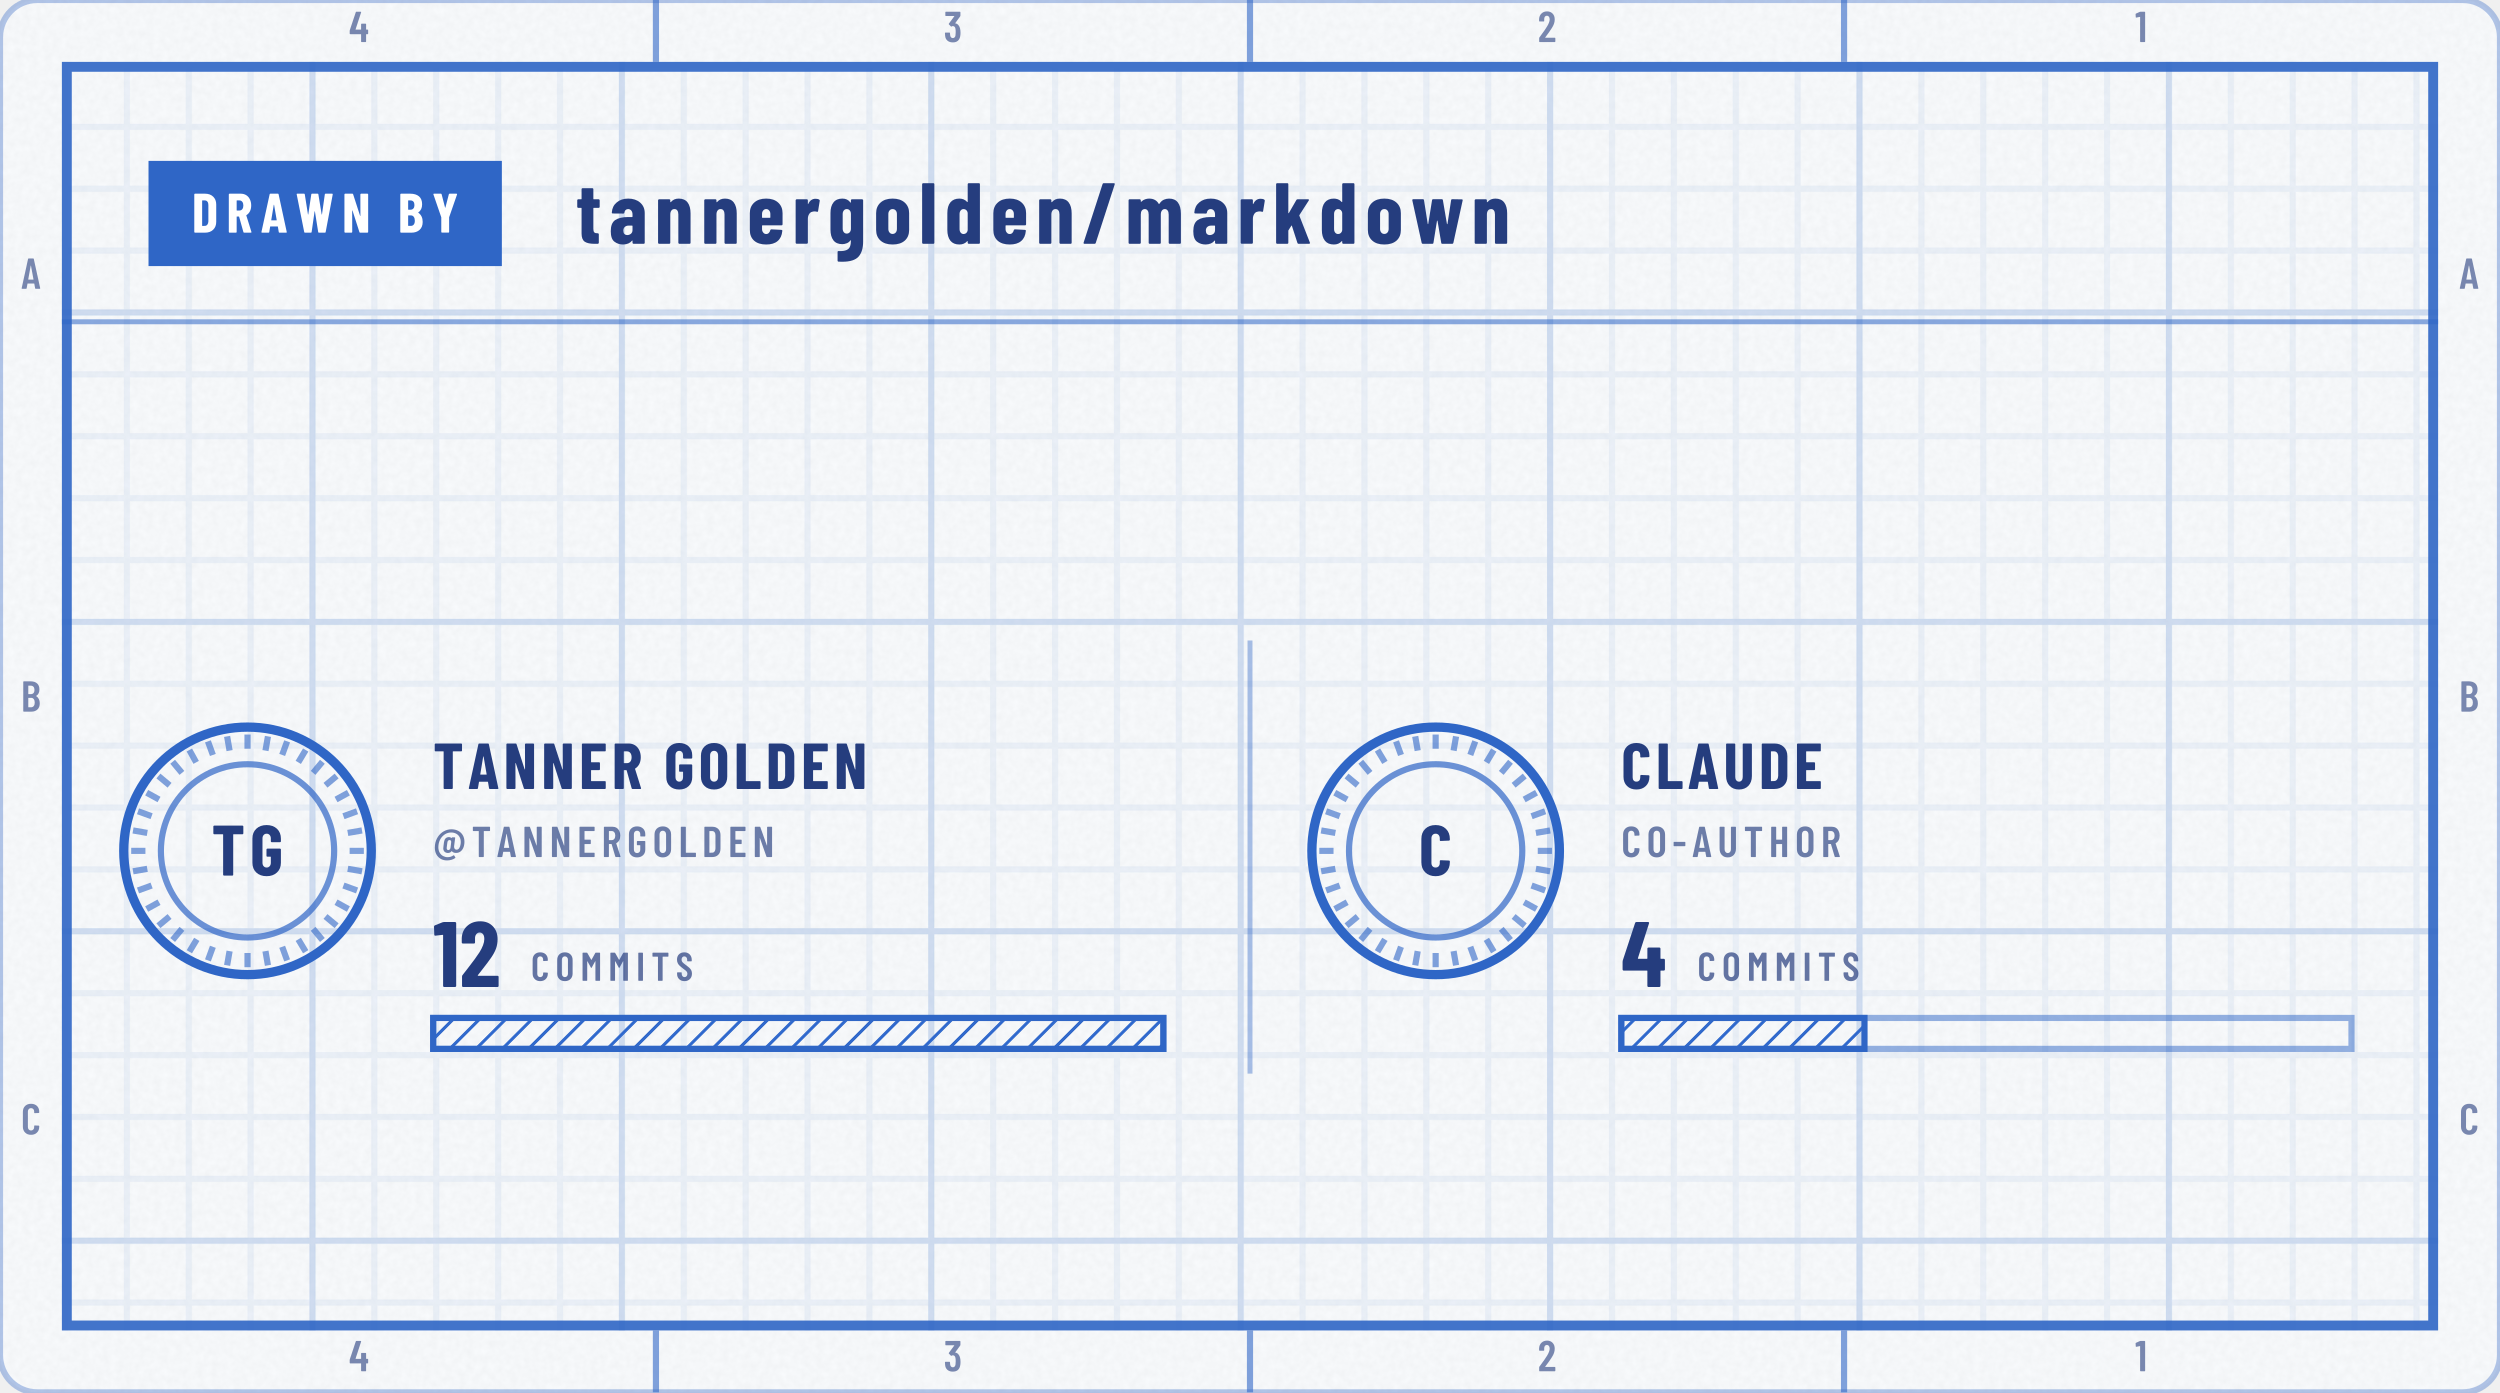
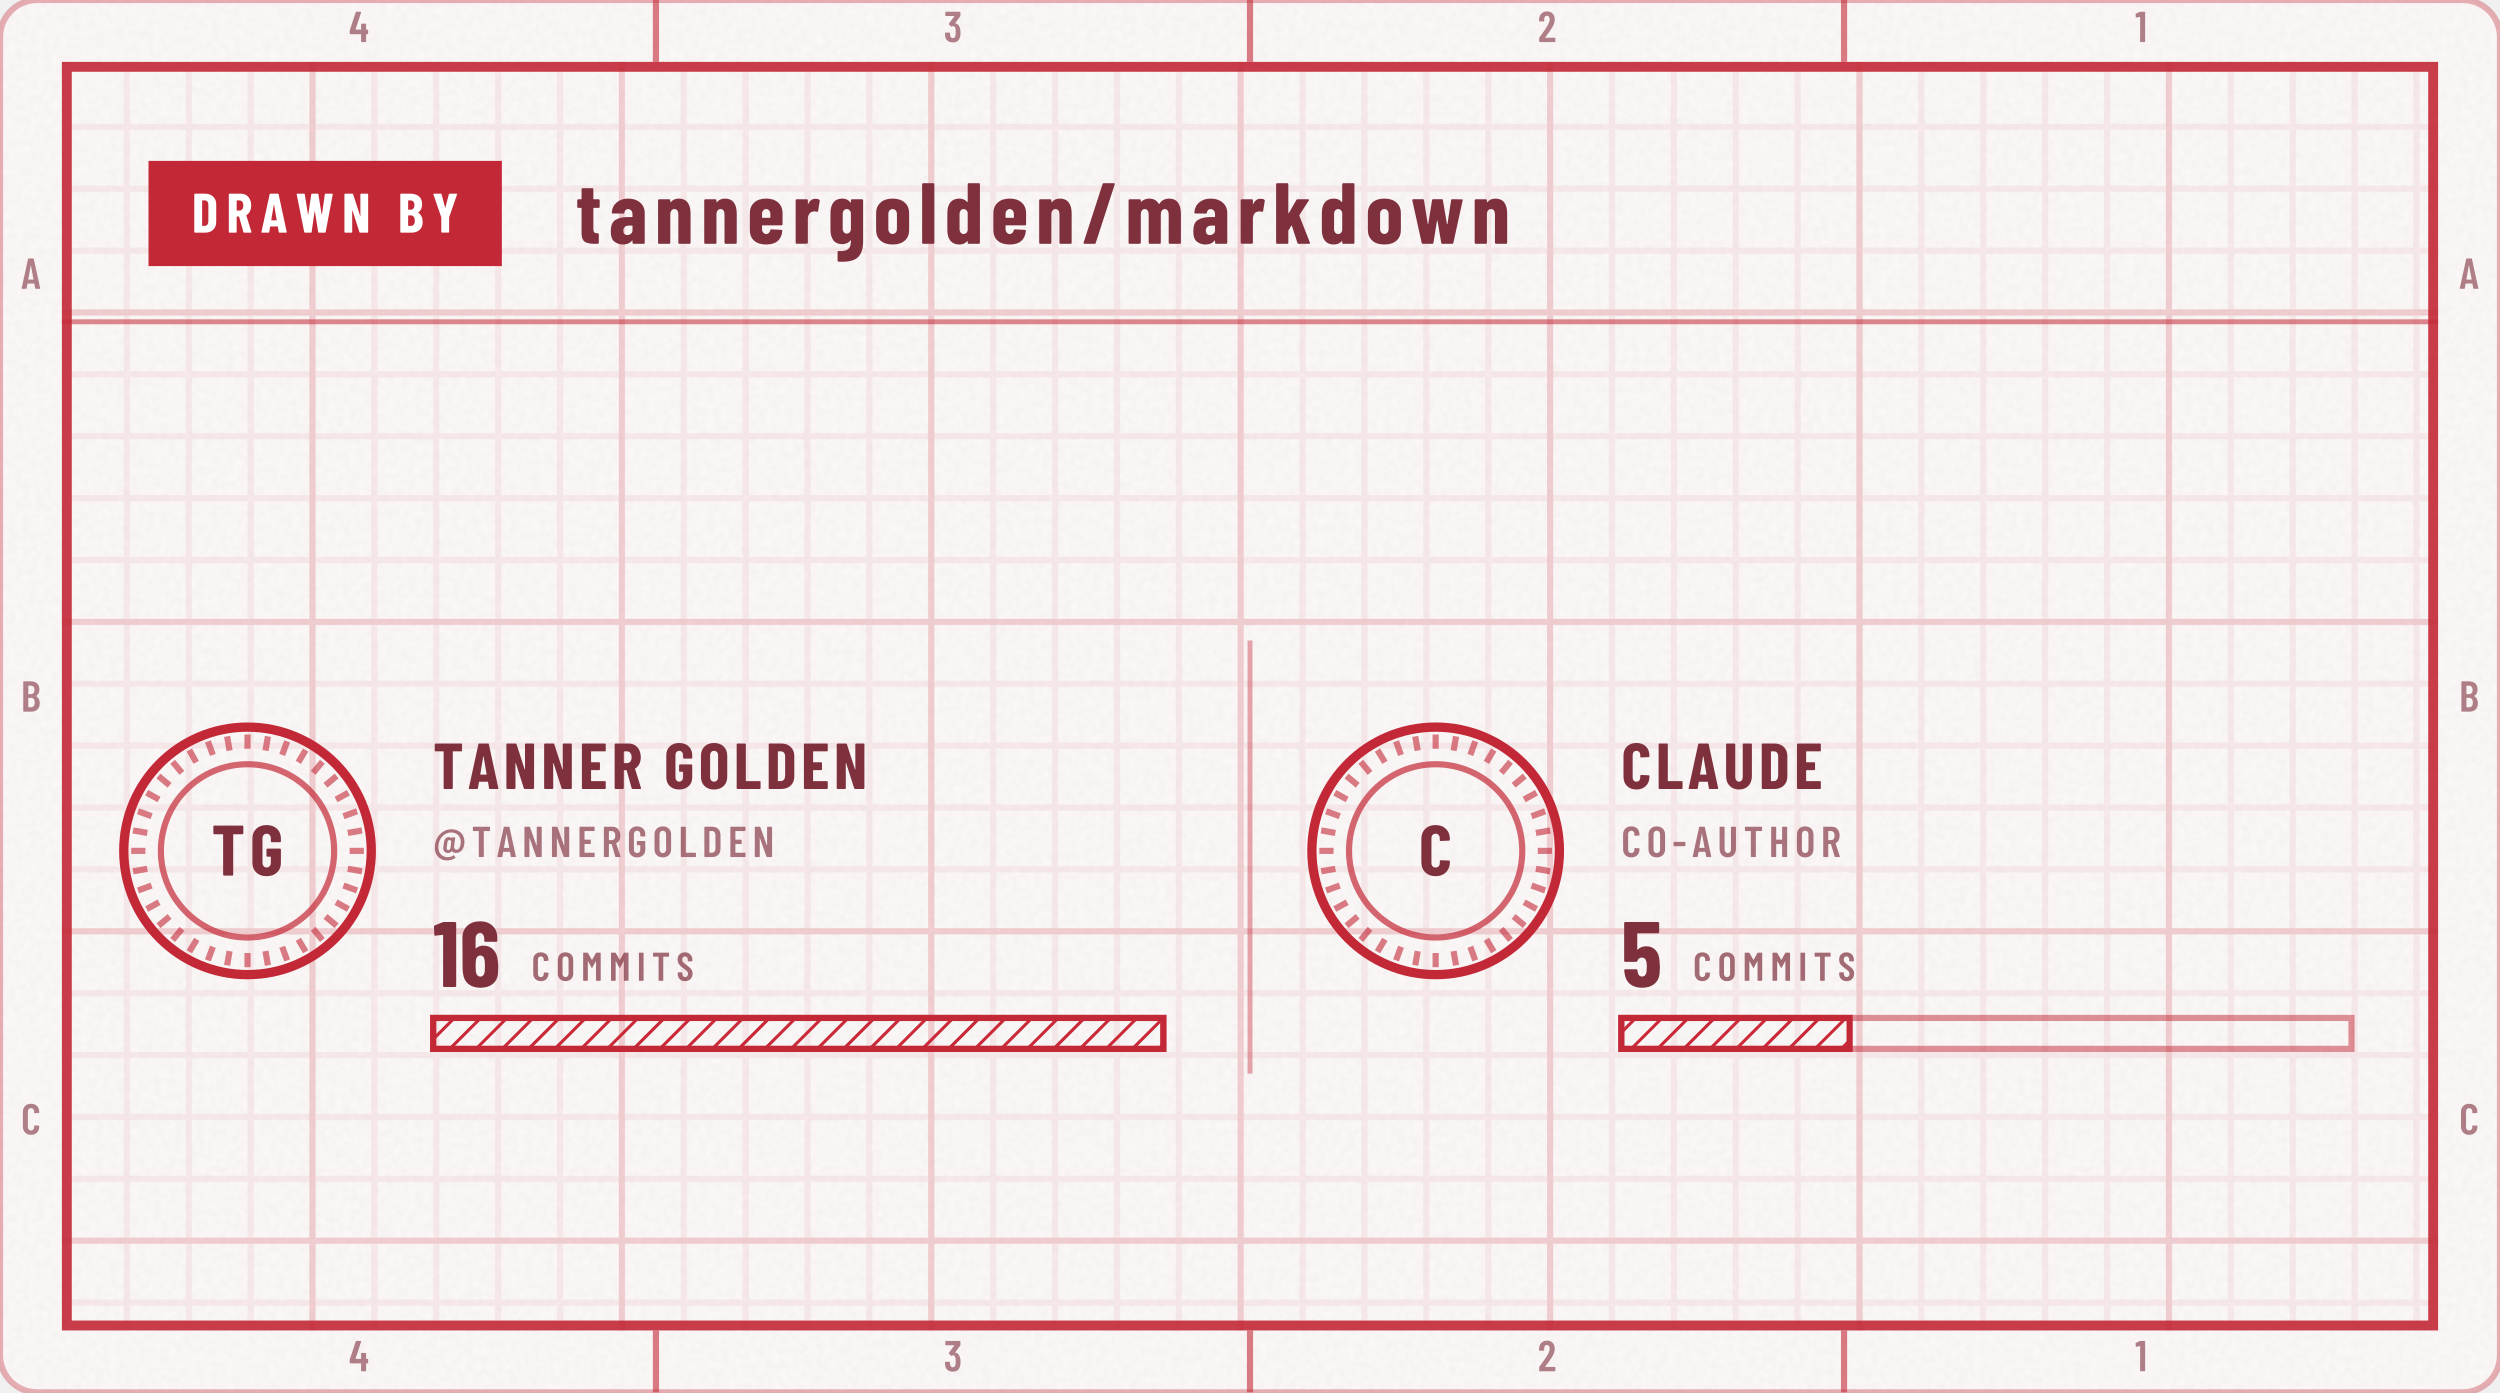
<svg xmlns="http://www.w3.org/2000/svg" width="404" height="225" viewBox="0 0 404 225" role="img" aria-labelledby="t d">
  <defs>
    <clipPath id="kc1">
      <rect x="0" y="0" width="404" height="225" rx="6" />
    </clipPath>
    <filter id="kn2" x="0" y="0" width="100%" height="100%">
      <feTurbulence type="fractalNoise" baseFrequency=".85" numOctaves="2" stitchTiles="stitch" />
      <feColorMatrix values="0 0 0 0 0 0 0 0 0 0 0 0 0 0 0 0 0 0 0.035 0" />
    </filter>
    <pattern id="kp3" width="10" height="10" patternUnits="userSpaceOnUse">
-       <path d="M10 .5H.5V10" fill="none" stroke="#2F66C6" stroke-opacity="0.07" />
+       <path d="M10 .5H.5V10" fill="none" stroke="#C32837" stroke-opacity="0.07" />
    </pattern>
    <pattern id="kp4" width="50" height="50" patternUnits="userSpaceOnUse">
-       <path d="M50 .5H.5V50" fill="none" stroke="#2F66C6" stroke-opacity="0.14" />
+       <path d="M50 .5H.5V50" fill="none" stroke="#C32837" stroke-opacity="0.14" />
    </pattern>
    <clipPath id="kc5">
      <rect x="10" y="10" width="384" height="205" />
    </clipPath>
    <pattern id="kh6" width="3" height="3" patternUnits="userSpaceOnUse" patternTransform="rotate(45)">
-       <path d="M0 0V3" stroke="#2F66C6" stroke-width="1" stroke-opacity="1" />
+       <path d="M0 0V3" stroke="#C32837" stroke-width="1" stroke-opacity="1" />
    </pattern>
    <path id="m45" d="M27 263V339Q27 344 30 348Q34 351 39 351H286Q291 351 294 348Q298 344 298 339V263Q298 258 294 254Q291 251 286 251H39Q34 251 30 254Q27 258 27 263Z" />
    <path id="m49" d="M122 700H218Q223 700 226 696Q230 693 230 688V12Q230 7 226 4Q223 0 218 0H126Q121 0 118 4Q114 7 114 12V576Q114 578 112 580Q111 582 109 581L27 565H24Q13 565 13 576L10 643Q10 653 18 657L107 697Q114 700 122 700Z" />
    <path id="m50" d="M173 100H392Q397 100 400 96Q404 93 404 88V12Q404 7 400 4Q397 0 392 0H43Q38 0 34 4Q31 7 31 12V92Q31 101 36 107L75 160Q114 212 152 266Q189 320 215 363Q273 459 273 522Q273 562 256 585Q238 608 209 608Q180 608 163 586Q146 563 147 526V487Q147 482 144 478Q140 475 135 475H41Q36 475 32 478Q29 482 29 487V530Q33 610 84 659Q134 708 214 708Q293 708 342 656Q390 605 390 521Q390 471 373 422Q356 373 319 317Q294 277 260 229Q225 181 214 166Q184 126 170 106Q168 104 169 102Q170 100 173 100Z" />
    <path id="m51" d="M387 218Q387 169 380 134Q368 66 326 29Q283 -8 210 -8Q134 -8 86 32Q38 73 32 143Q30 165 28 207Q28 219 40 219H132Q144 219 144 207Q146 173 148 156Q153 125 169 108Q185 92 210 92Q234 92 250 108Q266 123 271 152Q276 182 276 230Q276 281 269 315Q263 341 248 355Q233 369 210 369Q195 369 183 360Q177 356 174 356Q172 356 166 360L119 408Q115 412 115 417Q115 421 118 425L243 595Q245 597 244 599Q242 601 239 601H49Q44 601 40 604Q37 608 37 613V688Q37 693 40 696Q44 700 49 700H373Q378 700 382 696Q385 693 385 688V609Q385 602 380 594L266 438Q262 432 268 431Q309 426 338 392Q368 358 378 307Q387 267 387 218Z" />
    <path id="m52" d="M443 275V194Q443 189 440 186Q436 182 431 182H401Q396 182 396 177V12Q396 7 392 4Q389 0 384 0H292Q287 0 284 4Q280 7 280 12V177Q280 182 275 182H29Q24 182 20 186Q17 189 17 194V259Q17 268 19 274L158 690Q161 700 171 700H271Q277 700 280 696Q283 693 281 686L153 293Q152 287 157 287H275Q280 287 280 292V412Q280 417 284 420Q287 424 292 424H384Q389 424 392 420Q396 417 396 412V292Q396 287 401 287H431Q436 287 440 284Q443 280 443 275Z" />
    <path id="m64" d="M722 352Q722 327 719 301Q706 204 655 150Q604 95 529 95Q465 95 431 135Q427 138 424 134Q409 113 387 104Q365 94 343 94Q292 94 262 124Q233 154 233 201Q233 218 238 250L242 283Q244 307 250 347Q268 461 367 461Q380 461 394 456Q409 451 421 440Q428 435 428 442V444Q429 455 441 455H497Q509 455 508 442L484 258Q483 252 483 240Q483 206 499 188Q515 170 541 170Q577 170 602 206Q626 243 634 303Q637 326 637 346Q637 413 609 463Q581 513 530 540Q480 567 414 567Q342 567 279 530Q216 492 174 426Q132 359 122 275Q119 251 119 229Q119 156 149 104Q179 51 228 24Q277 -3 333 -3Q408 -3 468 39Q473 42 476 42Q482 42 485 36L511 -6Q513 -9 513 -14Q513 -19 508 -23Q472 -48 424 -63Q375 -78 319 -78Q239 -78 175 -42Q111 -5 74 62Q38 130 38 221Q38 253 42 280Q55 384 109 466Q163 549 246 595Q328 641 422 641Q510 641 578 605Q646 569 684 504Q722 438 722 352ZM400 212 403 233 404 243 414 326 416 343Q419 365 408 379Q398 393 379 393Q360 393 346 379Q332 365 329 343L326 322Q320 283 320 276L312 212Q311 188 321 174Q331 161 350 161Q369 161 382 175Q396 189 400 212Z" />
    <path id="m65" d="M325 11 306 116Q306 121 300 121H154Q148 121 148 116L129 11Q128 0 116 0H25Q11 0 14 13L162 689Q164 700 175 700H281Q292 700 294 689L442 13V9Q442 0 431 0H338Q326 0 325 11ZM171 212H282Q288 212 287 217L229 533Q228 536 226 536Q224 536 223 533L166 217Q165 212 171 212Z" />
    <path id="m66" d="M242 0H66Q61 0 58 4Q54 7 54 12V688Q54 693 58 696Q61 700 66 700H224Q319 700 373 652Q427 604 427 512Q427 409 354 365Q349 362 352 359Q391 334 413 292Q435 250 435 192Q435 100 382 50Q328 0 242 0ZM170 595V409Q170 404 175 404H226Q267 404 290 429Q313 454 313 500Q313 548 290 574Q267 600 226 600H175Q170 600 170 595ZM319 208Q319 260 296 290Q273 319 233 319H175Q170 319 170 314V106Q170 101 175 101H233Q273 101 296 129Q319 157 319 208Z" />
    <path id="m67" d="M42 180V521Q42 607 94 658Q145 708 230 708Q316 708 368 658Q420 607 420 521V509Q420 504 416 500Q413 496 408 496L315 492Q303 492 303 504V529Q303 564 283 586Q263 608 230 608Q198 608 178 586Q158 564 158 529V171Q158 136 178 114Q198 92 230 92Q263 92 283 114Q303 136 303 171V196Q303 201 306 204Q310 208 315 208L408 204Q413 204 416 200Q420 197 420 192V180Q420 95 368 44Q316 -8 230 -8Q145 -8 94 44Q42 95 42 180Z" />
    <path id="m68" d="M54 12V688Q54 693 58 696Q61 700 66 700H237Q323 700 374 648Q426 596 426 509V191Q426 104 374 52Q323 0 237 0H66Q61 0 58 4Q54 7 54 12ZM175 100 235 101Q268 101 288 128Q309 154 310 198V502Q310 547 290 574Q269 600 234 600H175Q170 600 170 595V105Q170 100 175 100Z" />
    <path id="m69" d="M391 600H175Q170 600 170 595V406Q170 401 175 401H303Q308 401 312 398Q315 394 315 389V312Q315 307 312 304Q308 300 303 300H175Q170 300 170 295V105Q170 100 175 100H391Q396 100 400 96Q403 93 403 88V12Q403 7 400 4Q396 0 391 0H66Q61 0 58 4Q54 7 54 12V688Q54 693 58 696Q61 700 66 700H391Q396 700 400 696Q403 693 403 688V612Q403 607 400 604Q396 600 391 600Z" />
    <path id="m71" d="M42 173V527Q42 609 94 658Q145 708 230 708Q315 708 368 658Q420 609 420 526V487Q420 482 416 478Q413 475 408 475H316Q311 475 308 478Q304 482 304 487V528Q304 564 284 586Q263 608 230 608Q197 608 177 586Q157 564 157 528V172Q157 136 177 114Q197 92 230 92Q263 92 284 114Q304 136 304 172V268Q304 273 299 273H238Q233 273 230 276Q226 280 226 285V358Q226 363 230 366Q233 370 238 370H408Q413 370 416 366Q420 363 420 358V173Q420 91 368 42Q315 -8 230 -8Q145 -8 94 42Q42 91 42 173Z" />
    <path id="m72" d="M319 700H411Q416 700 420 696Q423 693 423 688V12Q423 7 420 4Q416 0 411 0H319Q314 0 310 4Q307 7 307 12V295Q307 300 302 300H175Q170 300 170 295V12Q170 7 166 4Q163 0 158 0H66Q61 0 58 4Q54 7 54 12V688Q54 693 58 696Q61 700 66 700H158Q163 700 166 696Q170 693 170 688V406Q170 401 175 401H302Q307 401 307 406V688Q307 693 310 696Q314 700 319 700Z" />
    <path id="m73" d="M54 12V688Q54 693 58 696Q61 700 66 700H158Q163 700 166 696Q170 693 170 688V12Q170 7 166 4Q163 0 158 0H66Q61 0 58 4Q54 7 54 12Z" />
    <path id="m76" d="M54 12V688Q54 693 58 696Q61 700 66 700H158Q163 700 166 696Q170 693 170 688V105Q170 100 175 100H391Q396 100 400 96Q403 93 403 88V12Q403 7 400 4Q396 0 391 0H66Q61 0 58 4Q54 7 54 12Z" />
    <path id="m77" d="M383 700H475Q480 700 484 696Q487 693 487 688V12Q487 7 484 4Q480 0 475 0H383Q378 0 374 4Q371 7 371 12V484Q371 488 369 488Q367 488 365 485L278 327Q273 319 269 319Q265 319 260 327L173 485Q171 488 169 488Q167 488 167 484V12Q167 7 164 4Q160 0 155 0H63Q58 0 54 4Q51 7 51 12V688Q51 693 54 696Q58 700 63 700H155Q165 700 170 692L267 521Q270 517 273 521L368 692Q373 700 383 700Z" />
    <path id="m78" d="M350 700H441Q446 700 450 696Q453 693 453 688V12Q453 7 450 4Q446 0 441 0H336Q326 0 323 10L174 434Q173 437 170 436Q168 436 168 433L169 12Q169 7 166 4Q162 0 157 0H66Q61 0 58 4Q54 7 54 12V688Q54 693 58 696Q61 700 66 700H169Q179 700 182 690L332 269Q333 266 336 266Q338 267 338 270V688Q338 693 342 696Q345 700 350 700Z" />
    <path id="m79" d="M42 182V518Q42 604 94 656Q147 708 233 708Q319 708 372 656Q425 604 425 518V182Q425 96 372 44Q319 -8 233 -8Q147 -8 94 44Q42 96 42 182ZM309 177V523Q309 561 288 584Q267 608 233 608Q199 608 178 584Q158 561 158 523V177Q158 139 178 116Q199 92 233 92Q267 92 288 116Q309 139 309 177Z" />
    <path id="m82" d="M318 10 233 297Q231 301 228 301H175Q170 301 170 296V12Q170 7 166 4Q163 0 158 0H66Q61 0 58 4Q54 7 54 12V688Q54 693 58 696Q61 700 66 700H254Q307 700 348 674Q388 649 410 602Q433 556 433 496Q433 434 409 389Q385 344 342 321Q338 320 339 315L437 14Q438 12 438 9Q438 0 427 0H331Q321 0 318 10ZM170 595V396Q170 391 175 391H236Q272 391 294 419Q317 447 317 495Q317 543 294 572Q272 600 236 600H175Q170 600 170 595Z" />
    <path id="m83" d="M34 173V199Q34 204 38 208Q41 211 46 211H137Q142 211 146 208Q149 204 149 199V179Q149 140 168 116Q188 92 219 92Q250 92 270 114Q290 137 290 174Q290 200 279 219Q268 238 248 255Q228 272 184 304Q134 340 104 368Q73 396 52 436Q32 475 32 527Q32 610 82 659Q132 708 214 708Q297 708 348 656Q399 605 399 520V496Q399 491 396 488Q392 484 387 484H297Q292 484 288 488Q285 491 285 496V522Q285 561 266 584Q246 608 214 608Q184 608 165 586Q146 565 146 527Q146 491 166 466Q187 441 247 397Q308 352 339 324Q370 295 387 261Q404 227 404 180Q404 95 353 44Q302 -8 219 -8Q136 -8 85 42Q34 92 34 173Z" />
    <path id="m84" d="M425 688V612Q425 607 422 604Q418 600 413 600H286Q281 600 281 595V12Q281 7 278 4Q274 0 269 0H177Q172 0 168 4Q165 7 165 12V595Q165 600 160 600H40Q35 600 32 604Q28 607 28 612V688Q28 693 32 696Q35 700 40 700H413Q418 700 422 696Q425 693 425 688Z" />
    <path id="m85" d="M50 194V688Q50 693 54 696Q57 700 62 700H154Q159 700 162 696Q166 693 166 688V182Q166 142 186 117Q206 92 239 92Q272 92 292 117Q312 142 312 182V688Q312 693 316 696Q319 700 324 700H416Q421 700 424 696Q428 693 428 688V194Q428 103 376 48Q324 -8 239 -8Q153 -8 102 48Q50 103 50 194Z" />
    <path id="n47" d="M18 14 237 690Q240 700 250 700H367Q373 700 376 696Q379 693 377 686L158 10Q155 0 145 0H28Q22 0 19 4Q16 7 18 14Z" />
    <path id="n49" d="M115 700H236Q241 700 244 696Q248 693 248 688V12Q248 7 244 4Q241 0 236 0H119Q114 0 110 4Q107 7 107 12V558Q107 562 102 562L25 553H23Q12 553 12 564L9 650Q9 660 18 664L100 697Q108 700 115 700Z" />
-     <path id="n50" d="M200 121H409Q414 121 418 118Q421 114 421 109V12Q421 7 418 4Q414 0 409 0H39Q34 0 30 4Q27 7 27 12V113Q27 122 32 128Q72 181 88 200Q176 313 213 371Q267 457 267 516Q267 550 254 568Q240 587 217 587Q194 587 180 568Q166 550 167 521V480Q167 475 164 472Q160 468 155 468H36Q31 468 28 472Q24 475 24 480V527Q28 609 83 658Q138 708 223 708Q307 708 358 655Q410 602 410 515Q410 463 394 416Q377 369 340 315Q312 274 244 187L197 127Q195 125 196 123Q197 121 200 121Z" />
-     <path id="n52" d="M470 292V189Q470 184 466 180Q463 177 458 177H427Q422 177 422 172V12Q422 7 418 4Q415 0 410 0H293Q288 0 284 4Q281 7 281 12V172Q281 177 276 177H26Q21 177 18 180Q14 184 14 189V271Q14 280 16 286L149 690Q152 700 162 700H289Q295 700 298 696Q301 693 299 686L179 310Q178 304 183 304H276Q281 304 281 309V413Q281 418 284 422Q288 425 293 425H410Q415 425 418 422Q422 418 422 413V309Q422 304 427 304H458Q463 304 466 300Q470 297 470 292Z" />
+     <path id="n53" d="M416 218Q416 185 413 155Q409 78 358 35Q308 -8 223 -8Q143 -8 94 32Q45 72 35 151L32 179Q32 191 44 191H161Q173 191 174 179Q174 173 176 163Q185 113 223 113Q243 113 256 126Q268 140 272 164Q275 190 275 219Q275 240 271 270Q267 293 254 305Q242 317 223 317Q185 317 174 282Q171 271 161 271H43Q38 271 34 274Q31 278 31 283V688Q31 693 34 696Q38 700 43 700H396Q401 700 404 696Q408 693 408 688V591Q408 586 404 582Q401 579 396 579H177Q172 579 172 574V406Q172 403 174 402Q176 401 178 404Q195 421 218 430Q241 439 267 439Q331 439 370 397Q408 355 412 280Q416 242 416 218Z" />
+     <path id="n54" d="M417 218Q417 196 415 158Q412 79 361 36Q310 -8 225 -8Q145 -8 96 32Q46 72 37 151Q33 172 33 206L31 529Q31 611 84 660Q136 708 223 708Q304 708 356 659Q407 610 407 529V499Q407 494 404 490Q400 487 395 487H278Q273 487 270 490Q266 494 266 499V521Q266 548 253 566Q240 584 223 584Q201 584 187 566Q173 549 173 521V420Q173 417 175 416Q177 416 179 418Q212 446 254 446Q324 446 366 400Q409 354 413 277Q417 253 417 218ZM274 228Q274 255 270 290Q267 313 255 326Q243 339 224 339Q204 339 192 326Q179 312 176 288Q173 249 173 228Q173 204 176 166Q179 140 192 126Q204 112 224 112Q244 112 256 127Q269 142 272 169Q274 217 274 228Z" />
    <path id="n65" d="M325 11 309 107Q309 112 303 112H176Q170 112 170 107L154 11Q153 0 141 0H24Q11 0 14 13L161 689Q163 700 174 700H309Q320 700 322 689L468 13L469 9Q469 0 458 0H338Q326 0 325 11ZM194 221H284Q289 221 288 226L241 499Q240 502 238 502Q236 502 235 499L190 226Q190 221 194 221Z" />
    <path id="n66" d="M245 0H56Q51 0 48 4Q44 7 44 12V688Q44 693 48 696Q51 700 56 700H223Q323 700 380 652Q436 604 436 509Q436 410 368 365Q364 362 367 359Q446 303 446 193Q446 100 390 50Q334 0 245 0ZM185 574V417Q185 412 190 412H226Q260 412 279 434Q298 455 298 494Q298 535 280 557Q261 579 226 579H190Q185 579 185 574ZM305 214Q305 258 286 284Q267 310 235 310H190Q185 310 185 305V127Q185 122 190 122H234Q267 122 286 146Q305 170 305 214Z" />
    <path id="n67" d="M34 189V513Q34 602 88 655Q143 708 233 708Q324 708 378 655Q433 602 433 513V502Q433 497 430 494Q426 490 421 490L304 485Q292 485 292 496V522Q292 551 276 569Q260 587 233 587Q207 587 191 569Q175 551 175 522V177Q175 148 191 130Q207 113 233 113Q260 113 276 130Q292 148 292 177V204Q292 209 296 212Q299 216 304 216L421 211Q426 211 430 208Q433 204 433 199V189Q433 99 378 46Q323 -8 233 -8Q143 -8 88 46Q34 99 34 189Z" />
    <path id="n68" d="M44 12V688Q44 693 48 696Q51 700 56 700H237Q328 700 383 647Q438 594 438 506V194Q438 106 383 53Q328 0 237 0H56Q51 0 48 4Q44 7 44 12ZM190 121 235 122Q262 123 279 145Q296 167 297 203V497Q297 535 280 557Q263 579 234 579H190Q185 579 185 574V126Q185 121 190 121Z" />
    <path id="n69" d="M399 579H190Q185 579 185 574V416Q185 411 190 411H310Q315 411 318 408Q322 404 322 399V302Q322 297 318 294Q315 290 310 290H190Q185 290 185 285V126Q185 121 190 121H399Q404 121 408 118Q411 114 411 109V12Q411 7 408 4Q404 0 399 0H56Q51 0 48 4Q44 7 44 12V688Q44 693 48 696Q51 700 56 700H399Q404 700 408 696Q411 693 411 688V591Q411 586 408 582Q404 579 399 579Z" />
    <path id="n71" d="M34 181V519Q34 605 88 656Q143 708 233 708Q323 708 378 656Q433 604 433 518V480Q433 475 430 472Q426 468 421 468H304Q299 468 296 472Q292 475 292 480V520Q292 550 276 568Q260 587 233 587Q207 587 191 568Q175 550 175 520V180Q175 150 191 132Q207 113 233 113Q260 113 276 132Q292 150 292 180V260Q292 265 287 265H243Q238 265 234 268Q231 272 231 277V366Q231 371 234 374Q238 378 243 378H421Q426 378 430 374Q433 371 433 366V181Q433 95 378 44Q323 -8 233 -8Q143 -8 88 44Q34 95 34 181Z" />
    <path id="n76" d="M44 12V688Q44 693 48 696Q51 700 56 700H173Q178 700 182 696Q185 693 185 688V126Q185 121 190 121H400Q405 121 408 118Q412 114 412 109V12Q412 7 408 4Q405 0 400 0H56Q51 0 48 4Q44 7 44 12Z" />
    <path id="n78" d="M342 700H458Q463 700 466 696Q470 693 470 688V12Q470 7 466 4Q463 0 458 0H326Q316 0 313 10L189 397Q188 400 186 400Q183 399 183 396L184 12Q184 7 180 4Q177 0 172 0H56Q51 0 48 4Q44 7 44 12V688Q44 693 48 696Q51 700 56 700H187Q197 700 200 690L325 303Q326 300 328 300Q331 301 331 304L330 688Q330 693 334 696Q337 700 342 700Z" />
    <path id="n79" d="M34 190V510Q34 600 89 654Q144 708 236 708Q328 708 384 654Q439 600 439 510V190Q439 100 384 46Q328 -8 236 -8Q144 -8 89 46Q34 100 34 190ZM298 184V516Q298 548 281 568Q264 587 236 587Q208 587 192 568Q175 548 175 516V184Q175 152 192 132Q208 113 236 113Q264 113 281 132Q298 152 298 184Z" />
    <path id="n82" d="M306 10 229 286Q227 290 224 290H190Q185 290 185 285V12Q185 7 182 4Q178 0 173 0H56Q51 0 48 4Q44 7 44 12V688Q44 693 48 696Q51 700 56 700H258Q313 700 356 674Q399 647 422 599Q446 551 446 489Q446 430 424 385Q401 340 361 315Q359 314 358 312Q357 311 358 309L450 14L451 10Q451 0 440 0H320Q309 0 306 10ZM185 574V403Q185 398 190 398H235Q266 398 286 422Q305 447 305 488Q305 530 286 554Q266 579 235 579H190Q185 579 185 574Z" />
    <path id="n84" d="M444 688V591Q444 586 440 582Q437 579 432 579H307Q302 579 302 574V12Q302 7 298 4Q295 0 290 0H173Q168 0 164 4Q161 7 161 12V574Q161 579 156 579H36Q31 579 28 582Q24 586 24 591V688Q24 693 28 696Q31 700 36 700H432Q437 700 440 696Q444 693 444 688Z" />
    <path id="n85" d="M41 199V688Q41 693 44 696Q48 700 53 700H170Q175 700 178 696Q182 693 182 688V185Q182 153 198 133Q214 113 240 113Q266 113 282 133Q297 153 297 185V688Q297 693 300 696Q304 700 309 700H426Q431 700 434 696Q438 693 438 688V199Q438 105 384 48Q329 -8 240 -8Q150 -8 96 48Q41 105 41 199Z" />
    <path id="n87" d="M156 11 21 687 20 691Q20 700 31 700H153Q165 700 166 689L223 329Q224 325 226 325Q228 325 229 329L283 689Q284 700 296 700H397Q409 700 410 689L469 329Q470 325 472 325Q474 325 475 329L526 689Q527 700 539 700H657Q670 700 668 687L541 11Q540 0 528 0H420Q408 0 407 11L348 381Q347 385 345 385Q343 385 342 381L289 11Q288 0 276 0H169Q158 0 156 11Z" />
    <path id="n89" d="M166 13V273L165 279L25 686Q24 688 24 691Q24 700 35 700H158Q169 700 172 690L234 451Q235 448 237 448Q239 448 240 451L302 690Q305 700 316 700H439Q445 700 448 696Q451 693 449 686L308 279L307 273V13Q307 8 304 4Q300 1 295 1H178Q173 1 170 4Q166 8 166 13Z" />
    <path id="n97" d="M415 355V12Q415 7 412 4Q408 0 403 0H286Q281 0 278 4Q274 7 274 12V34Q274 37 272 38Q270 39 268 36Q235 -6 166 -8Q108 -8 66 24Q23 56 23 146Q23 239 74 274Q126 309 223 309H269Q274 309 274 314V339Q274 366 260 384Q245 401 223 401Q206 401 194 390Q183 380 180 361Q179 349 167 349L47 350Q35 350 35 362Q40 435 92 478Q144 522 224 522Q309 522 362 476Q415 430 415 355ZM274 158V205Q274 210 269 210H228Q201 210 184 194Q168 179 168 152Q168 127 180 114Q193 101 214 101Q237 101 256 116Q274 132 274 158Z" />
    <path id="n100" d="M278 700H395Q400 700 404 696Q407 693 407 688V12Q407 7 404 4Q400 0 395 0H278Q273 0 270 4Q266 7 266 12V28Q266 31 264 32Q262 32 260 30Q226 -8 170 -8Q101 -8 66 36Q31 81 31 160V354Q31 435 66 478Q102 522 170 522Q192 522 216 514Q240 505 260 483Q262 481 264 482Q266 482 266 485V688Q266 693 270 696Q273 700 278 700ZM266 157V357Q263 377 250 389Q237 401 219 401Q198 401 185 385Q172 369 172 344V170Q172 145 185 129Q198 113 219 113Q237 113 250 125Q263 137 266 157Z" />
    <path id="n101" d="M397 213H177Q172 213 172 208V171Q172 146 186 130Q199 113 220 113Q239 113 251 126Q263 138 267 157Q270 167 280 167L395 161Q400 161 404 158Q407 154 406 148Q399 71 352 32Q306 -8 220 -8Q131 -8 81 36Q31 81 31 160V354Q31 430 82 476Q132 522 220 522Q308 522 358 476Q409 430 409 354V225Q409 220 406 216Q402 213 397 213ZM172 344V305Q172 300 177 300H263Q268 300 268 305V344Q268 369 254 385Q241 401 220 401Q199 401 186 385Q172 369 172 344Z" />
    <path id="n103" d="M279 514H396Q401 514 404 510Q408 507 408 502V24Q408 -87 356 -147Q303 -207 167 -207Q140 -207 125 -206Q113 -205 113 -193V-95Q113 -82 126 -84Q185 -86 216 -72Q246 -59 256 -32Q267 -5 267 39Q267 42 265 42Q263 42 261 39Q243 15 218 6Q192 -4 168 -4Q99 -4 65 40Q31 85 31 164V354Q31 435 66 478Q100 522 168 522Q229 522 261 477Q263 474 265 475Q267 476 267 479V502Q267 507 270 510Q274 514 279 514ZM267 175V344Q267 369 254 385Q240 401 219 401Q198 401 185 385Q172 369 172 344V175Q172 150 185 134Q198 118 219 118Q240 118 254 134Q267 150 267 175Z" />
    <path id="n107" d="M38 12V688Q38 693 42 696Q45 700 50 700H167Q172 700 176 696Q179 693 179 688V357Q179 353 181 352Q183 352 185 355L272 506Q276 514 287 514H407Q414 514 416 510Q419 506 415 500L307 332Q305 328 306 325L428 14Q429 12 429 9Q429 0 418 0H297Q287 0 284 10L220 208Q219 211 217 212Q215 212 214 209L181 157Q179 153 179 151V12Q179 7 176 4Q172 0 167 0H50Q45 0 42 4Q38 7 38 12Z" />
    <path id="n108" d="M34 12V688Q34 693 38 696Q41 700 46 700H163Q168 700 172 696Q175 693 175 688V12Q175 7 172 4Q168 0 163 0H46Q41 0 38 4Q34 7 34 12Z" />
    <path id="n109" d="M641 347V12Q641 7 638 4Q634 0 629 0H512Q507 0 504 4Q500 7 500 12V338Q500 368 488 384Q476 401 456 401Q434 401 422 384Q409 368 409 338V12Q409 7 406 4Q402 0 397 0H281Q276 0 272 4Q269 7 269 12V338Q269 368 257 384Q245 401 225 401Q203 401 190 384Q178 368 178 338V12Q178 7 174 4Q171 0 166 0H49Q44 0 40 4Q37 7 37 12V502Q37 507 40 510Q44 514 49 514H166Q171 514 174 510Q178 507 178 502V489Q178 486 180 485Q182 484 184 486Q204 506 228 514Q252 522 274 522Q352 522 386 460L388 459Q391 459 395 465Q416 497 446 510Q475 522 505 522Q573 522 607 476Q641 430 641 347Z" />
    <path id="n110" d="M413 351V12Q413 7 410 4Q406 0 401 0H284Q279 0 276 4Q272 7 272 12V340Q272 369 260 385Q249 401 227 401Q204 401 192 384Q179 368 179 338V12Q179 7 176 4Q172 0 167 0H50Q45 0 42 4Q38 7 38 12V502Q38 507 42 510Q45 514 50 514H167Q172 514 176 510Q179 507 179 502V483Q179 480 182 480Q184 480 188 484Q220 522 277 522Q345 522 379 477Q413 432 413 351Z" />
    <path id="n111" d="M31 160V354Q31 430 82 476Q133 522 221 522Q310 522 361 476Q412 430 412 354V160Q412 82 362 37Q311 -8 221 -8Q132 -8 82 37Q31 82 31 160ZM271 171V344Q271 369 257 385Q243 401 221 401Q199 401 186 385Q172 369 172 344V171Q172 146 186 130Q199 114 221 114Q243 114 257 130Q271 146 271 171Z" />
    <path id="n114" d="M310 510Q318 505 316 495L297 378Q296 367 283 370Q272 374 256 374Q241 374 230 370Q207 366 193 342Q179 319 179 288V13Q179 8 176 4Q172 1 167 1H50Q45 1 42 4Q38 8 38 13V502Q38 507 42 510Q45 514 50 514H167Q172 514 176 510Q179 507 179 502V463Q179 459 180 458Q182 458 184 461Q211 520 268 520Q295 520 310 510Z" />
    <path id="n116" d="M260 415H204Q199 415 199 410V172Q199 143 210 132Q221 121 243 122H250Q255 122 258 118Q262 115 262 110V12Q262 7 258 4Q255 0 250 0H210Q137 0 100 24Q63 49 63 118V410Q63 415 58 415H25Q20 415 16 418Q13 422 13 427V502Q13 507 16 510Q20 514 25 514H58Q63 514 63 519V630Q63 635 66 638Q70 642 75 642H187Q192 642 196 638Q199 635 199 630V519Q199 514 204 514H260Q265 514 268 510Q272 507 272 502V427Q272 422 268 418Q265 415 260 415Z" />
    <path id="n119" d="M124 11 16 502V506Q16 515 27 515H138Q150 515 151 504L194 230Q195 227 197 227Q199 227 200 230L244 504Q245 515 257 515H356Q368 515 369 504L416 229Q417 226 419 226Q421 227 422 230L464 504Q465 515 477 515L587 513Q600 513 597 500L490 11Q488 0 477 0H363Q351 0 350 11L307 265Q306 268 304 268Q302 268 301 265L260 11Q259 0 247 0H137Q126 0 124 11Z" />
  </defs>
-   <rect y="0" width="404" height="225" rx="6" fill="#FFFFFF" stroke="#2F66C6" stroke-opacity=".35" />
-   <rect y="0" width="404" height="225" rx="6" fill="#2F66C6" fill-opacity=".03" />
+   <rect y="0" width="404" height="225" rx="6" fill="#FFFFFF" stroke="#C32837" stroke-opacity=".35" />
+   <rect y="0" width="404" height="225" rx="6" fill="#C32837" fill-opacity=".03" />
  <rect y="0" width="404" height="225" clip-path="url(#kc1)" filter="url(#kn2)" />
  <g clip-path="url(#kc5)">
    <rect y="0" width="404" height="225" fill="url(#kp3)" />
    <rect y="0" width="404" height="225" fill="url(#kp4)" />
  </g>
-   <rect x="10.8" y="10.8" width="382.4" height="203.4" fill="none" stroke="#2F66C6" stroke-opacity="0.9" stroke-width="1.6" />
-   <path d="M106 0V10M106 215V225M202 0V10M202 215V225M298 0V10M298 215V225" stroke="#2F66C6" stroke-opacity="0.6" />
-   <g transform="scale(0.007 -0.007)" fill="#253D7E" fill-opacity="0.6">
+   <rect x="10.8" y="10.8" width="382.4" height="203.4" fill="none" stroke="#C32837" stroke-opacity="0.9" stroke-width="1.6" />
+   <path d="M106 0V10M106 215V225M202 0V10M202 215V225M298 0V10M298 215V225" stroke="#C32837" stroke-opacity="0.6" />
+   <g transform="scale(0.007 -0.007)" fill="#7E303D" fill-opacity="0.6">
    <use href="#m52" x="8056" y="-971" />
    <use href="#m52" x="8056" y="-31657" />
    <use href="#m51" x="21787" y="-971" />
    <use href="#m51" x="21787" y="-31657" />
    <use href="#m50" x="35502" y="-971" />
    <use href="#m50" x="35502" y="-31657" />
    <use href="#m49" x="49292" y="-971" />
    <use href="#m49" x="49292" y="-31657" />
    <use href="#m65" x="486" y="-6667" />
    <use href="#m65" x="56772" y="-6667" />
    <use href="#m66" x="483" y="-16429" />
    <use href="#m66" x="56769" y="-16429" />
    <use href="#m67" x="486" y="-26190" />
    <use href="#m67" x="56772" y="-26190" />
  </g>
-   <rect x="24" y="26" width="57.1" height="17" fill="#2F66C6" />
+   <rect x="24" y="26" width="57.1" height="17" fill="#C32837" />
  <g transform="translate(31 37.6) scale(0.009 -0.009)" fill="#FFFFFF">
    <use href="#n68" x="0" />
    <use href="#n82" x="620" />
    <use href="#n65" x="1236" />
    <use href="#n87" x="1862" />
    <use href="#n78" x="2696" />
    <use href="#n66" x="3699" />
    <use href="#n89" x="4313" />
  </g>
-   <g transform="translate(93.1 39.4) scale(0.014 -0.014)" fill="#253D7E">
+   <g transform="translate(93.1 39.4) scale(0.014 -0.014)" fill="#7E303D">
    <use href="#n116" x="0" />
    <use href="#n97" x="377" />
    <use href="#n110" x="908" />
    <use href="#n110" x="1441" />
    <use href="#n101" x="1974" />
    <use href="#n114" x="2496" />
    <use href="#n103" x="2905" />
    <use href="#n111" x="3432" />
    <use href="#n108" x="3960" />
    <use href="#n100" x="4254" />
    <use href="#n101" x="4785" />
    <use href="#n110" x="5307" />
    <use href="#n47" x="5840" />
    <use href="#n109" x="6340" />
    <use href="#n97" x="7101" />
    <use href="#n114" x="7633" />
    <use href="#n107" x="8042" />
    <use href="#n100" x="8577" />
    <use href="#n111" x="9108" />
    <use href="#n119" x="9636" />
    <use href="#n110" x="10334" />
  </g>
-   <path d="M10 52H394" fill="none" stroke="#2F66C6" stroke-opacity="0.55" stroke-width=".8" />
-   <circle cx="40" cy="137.5" r="20" fill="none" stroke="#2F66C6" stroke-width="1.5" />
-   <circle cx="40" cy="137.5" r="14" fill="none" stroke="#2F66C6" stroke-opacity="0.7" />
-   <path d="M56.5 137.5L58.8 137.5M56.2 140.4L58.5 140.8M55.5 143.1L57.7 143.9M54.3 145.8L56.3 146.9M52.6 148.1L54.4 149.6M50.6 150.1L52.1 151.9M48.2 151.8L49.4 153.8M45.6 153L46.4 155.2M42.9 153.7L43.3 156M40 154L40 156.3M37.1 153.7L36.7 156M34.4 153L33.6 155.2M31.8 151.8L30.6 153.8M29.4 150.1L27.9 151.9M27.4 148.1L25.6 149.6M25.7 145.8L23.7 146.9M24.5 143.1L22.3 143.9M23.8 140.4L21.5 140.8M23.5 137.5L21.2 137.5M23.8 134.6L21.5 134.2M24.5 131.9L22.3 131.1M25.7 129.2L23.7 128.1M27.4 126.9L25.6 125.4M29.4 124.9L27.9 123.1M31.7 123.2L30.6 121.2M34.4 122L33.6 119.8M37.1 121.3L36.7 119M40 121L40 118.7M42.9 121.3L43.3 119M45.6 122L46.4 119.8M48.2 123.2L49.4 121.2M50.6 124.9L52.1 123.1M52.6 126.9L54.4 125.4M54.3 129.2L56.3 128.1M55.5 131.9L57.7 131.1M56.2 134.6L58.5 134.2" fill="none" stroke="#2F66C6" stroke-opacity="0.6" />
-   <g transform="translate(34.2 141.5) scale(0.01154 -0.01154)" fill="#253D7E">
+   <path d="M10 52H394" fill="none" stroke="#C32837" stroke-opacity="0.55" stroke-width=".8" />
+   <circle cx="40" cy="137.5" r="20" fill="none" stroke="#C32837" stroke-width="1.5" />
+   <circle cx="40" cy="137.5" r="14" fill="none" stroke="#C32837" stroke-opacity="0.7" />
+   <path d="M56.5 137.5L58.8 137.5M56.2 140.4L58.5 140.8M55.5 143.1L57.7 143.9M54.3 145.8L56.3 146.9M52.6 148.1L54.4 149.6M50.6 150.1L52.1 151.9M48.2 151.8L49.4 153.8M45.6 153L46.4 155.2M42.9 153.7L43.3 156M40 154L40 156.3M37.1 153.7L36.7 156M34.4 153L33.6 155.2M31.8 151.8L30.6 153.8M29.4 150.1L27.9 151.9M27.4 148.1L25.6 149.6M25.7 145.8L23.7 146.9M24.5 143.1L22.3 143.9M23.8 140.4L21.5 140.8M23.5 137.5L21.2 137.5M23.8 134.6L21.5 134.2M24.5 131.9L22.3 131.1M25.7 129.2L23.7 128.1M27.4 126.9L25.6 125.4M29.4 124.9L27.9 123.1M31.7 123.2L30.6 121.2M34.4 122L33.6 119.8M37.1 121.3L36.7 119M40 121L40 118.7M42.9 121.3L43.3 119M45.6 122L46.4 119.8M48.2 123.2L49.4 121.2M50.6 124.9L52.1 123.1M52.6 126.9L54.4 125.4M54.3 129.2L56.3 128.1M55.5 131.9L57.7 131.1M56.2 134.6L58.5 134.2" fill="none" stroke="#C32837" stroke-opacity="0.6" />
+   <g transform="translate(34.2 141.5) scale(0.01154 -0.01154)" fill="#7E303D">
    <use href="#n84" x="0" />
    <use href="#n71" x="537" />
  </g>
-   <g transform="translate(70 127.5) scale(0.0105 -0.0105)" fill="#253D7E">
+   <g transform="translate(70 127.5) scale(0.0105 -0.0105)" fill="#7E303D">
    <use href="#n84" x="0" />
    <use href="#n65" x="535" />
    <use href="#n78" x="1083" />
    <use href="#n78" x="1664" />
    <use href="#n69" x="2245" />
    <use href="#n82" x="2749" />
    <use href="#n71" x="3554" />
    <use href="#n79" x="4087" />
    <use href="#n76" x="4627" />
    <use href="#n68" x="5120" />
    <use href="#n69" x="5662" />
    <use href="#n78" x="6167" />
  </g>
-   <g transform="translate(70 138.5) scale(0.007 -0.007)" fill="#253D7E" fill-opacity="0.66">
+   <g transform="translate(70 138.5) scale(0.007 -0.007)" fill="#7E303D" fill-opacity="0.66">
    <use href="#m64" x="0" />
    <use href="#m84" x="888" />
    <use href="#m65" x="1468" />
    <use href="#m78" x="2053" />
    <use href="#m78" x="2688" />
    <use href="#m69" x="3324" />
    <use href="#m82" x="3887" />
    <use href="#m71" x="4477" />
    <use href="#m79" x="5068" />
    <use href="#m76" x="5663" />
    <use href="#m68" x="6207" />
    <use href="#m69" x="6807" />
    <use href="#m78" x="7371" />
  </g>
-   <g transform="translate(70 159.5) scale(0.015 -0.015)" fill="#253D7E">
+   <g transform="translate(70 159.5) scale(0.015 -0.015)" fill="#7E303D">
    <use href="#n49" x="0" />
-     <use href="#n50" x="284" />
-   </g>
-   <g transform="translate(85.8 158.5) scale(0.0065 -0.0065)" fill="#253D7E" fill-opacity="0.7">
+     <use href="#n54" x="284" />
+   </g>
+   <g transform="translate(85.9 158.5) scale(0.0065 -0.0065)" fill="#7E303D" fill-opacity="0.7">
    <use href="#m67" x="0" />
    <use href="#m79" x="611" />
    <use href="#m77" x="1232" />
    <use href="#m77" x="1924" />
    <use href="#m73" x="2615" />
    <use href="#m84" x="2993" />
    <use href="#m83" x="3599" />
  </g>
-   <rect x="70" y="164.5" width="118" height="5" fill="none" stroke="#2F66C6" stroke-opacity="0.5" />
-   <rect x="70" y="164.5" width="118" height="5" fill="url(#kh6)" stroke="#2F66C6" stroke-width="1" />
-   <path d="M202 103.5V173.5" fill="none" stroke="#2F66C6" stroke-opacity="0.4" stroke-width=".8" />
-   <circle cx="232" cy="137.5" r="20" fill="none" stroke="#2F66C6" stroke-width="1.5" />
-   <circle cx="232" cy="137.5" r="14" fill="none" stroke="#2F66C6" stroke-opacity="0.7" />
-   <path d="M248.5 137.5L250.8 137.5M248.2 140.4L250.5 140.8M247.5 143.1L249.7 143.9M246.3 145.8L248.3 146.9M244.6 148.1L246.4 149.6M242.6 150.1L244.1 151.9M240.2 151.8L241.4 153.8M237.6 153L238.4 155.2M234.9 153.7L235.3 156M232 154L232 156.3M229.1 153.7L228.7 156M226.4 153L225.6 155.2M223.8 151.8L222.6 153.8M221.4 150.1L219.9 151.9M219.4 148.1L217.6 149.6M217.7 145.8L215.7 146.9M216.5 143.1L214.3 143.9M215.8 140.4L213.5 140.8M215.5 137.5L213.2 137.5M215.8 134.6L213.5 134.2M216.5 131.9L214.3 131.1M217.7 129.2L215.7 128.1M219.4 126.9L217.6 125.4M221.4 124.9L219.9 123.1M223.8 123.2L222.6 121.2M226.4 122L225.6 119.8M229.1 121.3L228.7 119M232 121L232 118.7M234.9 121.3L235.3 119M237.6 122L238.4 119.8M240.2 123.2L241.4 121.2M242.6 124.9L244.1 123.1M244.6 126.9L246.4 125.4M246.3 129.2L248.3 128.1M247.5 131.9L249.7 131.1M248.2 134.6L250.5 134.2" fill="none" stroke="#2F66C6" stroke-opacity="0.6" />
-   <g transform="translate(229.3 141.5) scale(0.01154 -0.01154)" fill="#253D7E">
+   <rect x="70" y="164.5" width="118" height="5" fill="none" stroke="#C32837" stroke-opacity="0.5" />
+   <rect x="70" y="164.5" width="118" height="5" fill="url(#kh6)" stroke="#C32837" stroke-width="1" />
+   <path d="M202 103.5V173.5" fill="none" stroke="#C32837" stroke-opacity="0.4" stroke-width=".8" />
+   <circle cx="232" cy="137.5" r="20" fill="none" stroke="#C32837" stroke-width="1.5" />
+   <circle cx="232" cy="137.5" r="14" fill="none" stroke="#C32837" stroke-opacity="0.7" />
+   <path d="M248.5 137.5L250.8 137.5M248.2 140.4L250.5 140.8M247.5 143.1L249.7 143.9M246.3 145.8L248.3 146.9M244.6 148.1L246.4 149.6M242.6 150.1L244.1 151.9M240.2 151.8L241.4 153.8M237.6 153L238.4 155.2M234.9 153.7L235.3 156M232 154L232 156.3M229.1 153.7L228.7 156M226.4 153L225.6 155.2M223.8 151.8L222.6 153.8M221.4 150.1L219.9 151.9M219.4 148.1L217.6 149.6M217.7 145.8L215.7 146.9M216.5 143.1L214.3 143.9M215.8 140.4L213.5 140.8M215.5 137.5L213.2 137.5M215.8 134.6L213.5 134.2M216.5 131.9L214.3 131.1M217.7 129.2L215.7 128.1M219.4 126.9L217.6 125.4M221.4 124.9L219.9 123.1M223.8 123.2L222.6 121.2M226.4 122L225.6 119.8M229.1 121.3L228.7 119M232 121L232 118.7M234.9 121.3L235.3 119M237.6 122L238.4 119.8M240.2 123.2L241.4 121.2M242.6 124.9L244.1 123.1M244.6 126.9L246.4 125.4M246.3 129.2L248.3 128.1M247.5 131.9L249.7 131.1M248.2 134.6L250.5 134.2" fill="none" stroke="#C32837" stroke-opacity="0.6" />
+   <g transform="translate(229.3 141.5) scale(0.01154 -0.01154)" fill="#7E303D">
    <use href="#n67" x="0" />
  </g>
-   <g transform="translate(262 127.5) scale(0.0105 -0.0105)" fill="#253D7E">
+   <g transform="translate(262 127.5) scale(0.0105 -0.0105)" fill="#7E303D">
    <use href="#n67" x="0" />
    <use href="#n76" x="531" />
    <use href="#n65" x="1023" />
    <use href="#n85" x="1572" />
    <use href="#n68" x="2118" />
    <use href="#n69" x="2660" />
  </g>
-   <g transform="translate(262 138.5) scale(0.007 -0.007)" fill="#253D7E" fill-opacity="0.66">
+   <g transform="translate(262 138.5) scale(0.007 -0.007)" fill="#7E303D" fill-opacity="0.66">
    <use href="#m67" x="0" />
    <use href="#m79" x="586" />
    <use href="#m45" x="1181" />
    <use href="#m65" x="1635" />
    <use href="#m85" x="2219" />
    <use href="#m84" x="2826" />
    <use href="#m72" x="3406" />
    <use href="#m79" x="4012" />
    <use href="#m82" x="4608" />
  </g>
-   <g transform="translate(262 159.5) scale(0.015 -0.015)" fill="#253D7E">
-     <use href="#n52" x="0" />
-   </g>
-   <g transform="translate(274.3 158.5) scale(0.0065 -0.0065)" fill="#253D7E" fill-opacity="0.7">
+   <g transform="translate(262 159.5) scale(0.015 -0.015)" fill="#7E303D">
+     <use href="#n53" x="0" />
+   </g>
+   <g transform="translate(273.6 158.5) scale(0.0065 -0.0065)" fill="#7E303D" fill-opacity="0.7">
    <use href="#m67" x="0" />
    <use href="#m79" x="611" />
    <use href="#m77" x="1232" />
    <use href="#m77" x="1924" />
    <use href="#m73" x="2615" />
    <use href="#m84" x="2993" />
    <use href="#m83" x="3599" />
  </g>
-   <rect x="262" y="164.5" width="118" height="5" fill="none" stroke="#2F66C6" stroke-opacity="0.5" />
-   <rect x="262" y="164.5" width="39.3" height="5" fill="url(#kh6)" stroke="#2F66C6" stroke-width="1" />
+   <rect x="262" y="164.5" width="118" height="5" fill="none" stroke="#C32837" stroke-opacity="0.5" />
+   <rect x="262" y="164.5" width="36.9" height="5" fill="url(#kh6)" stroke="#C32837" stroke-width="1" />
</svg>
